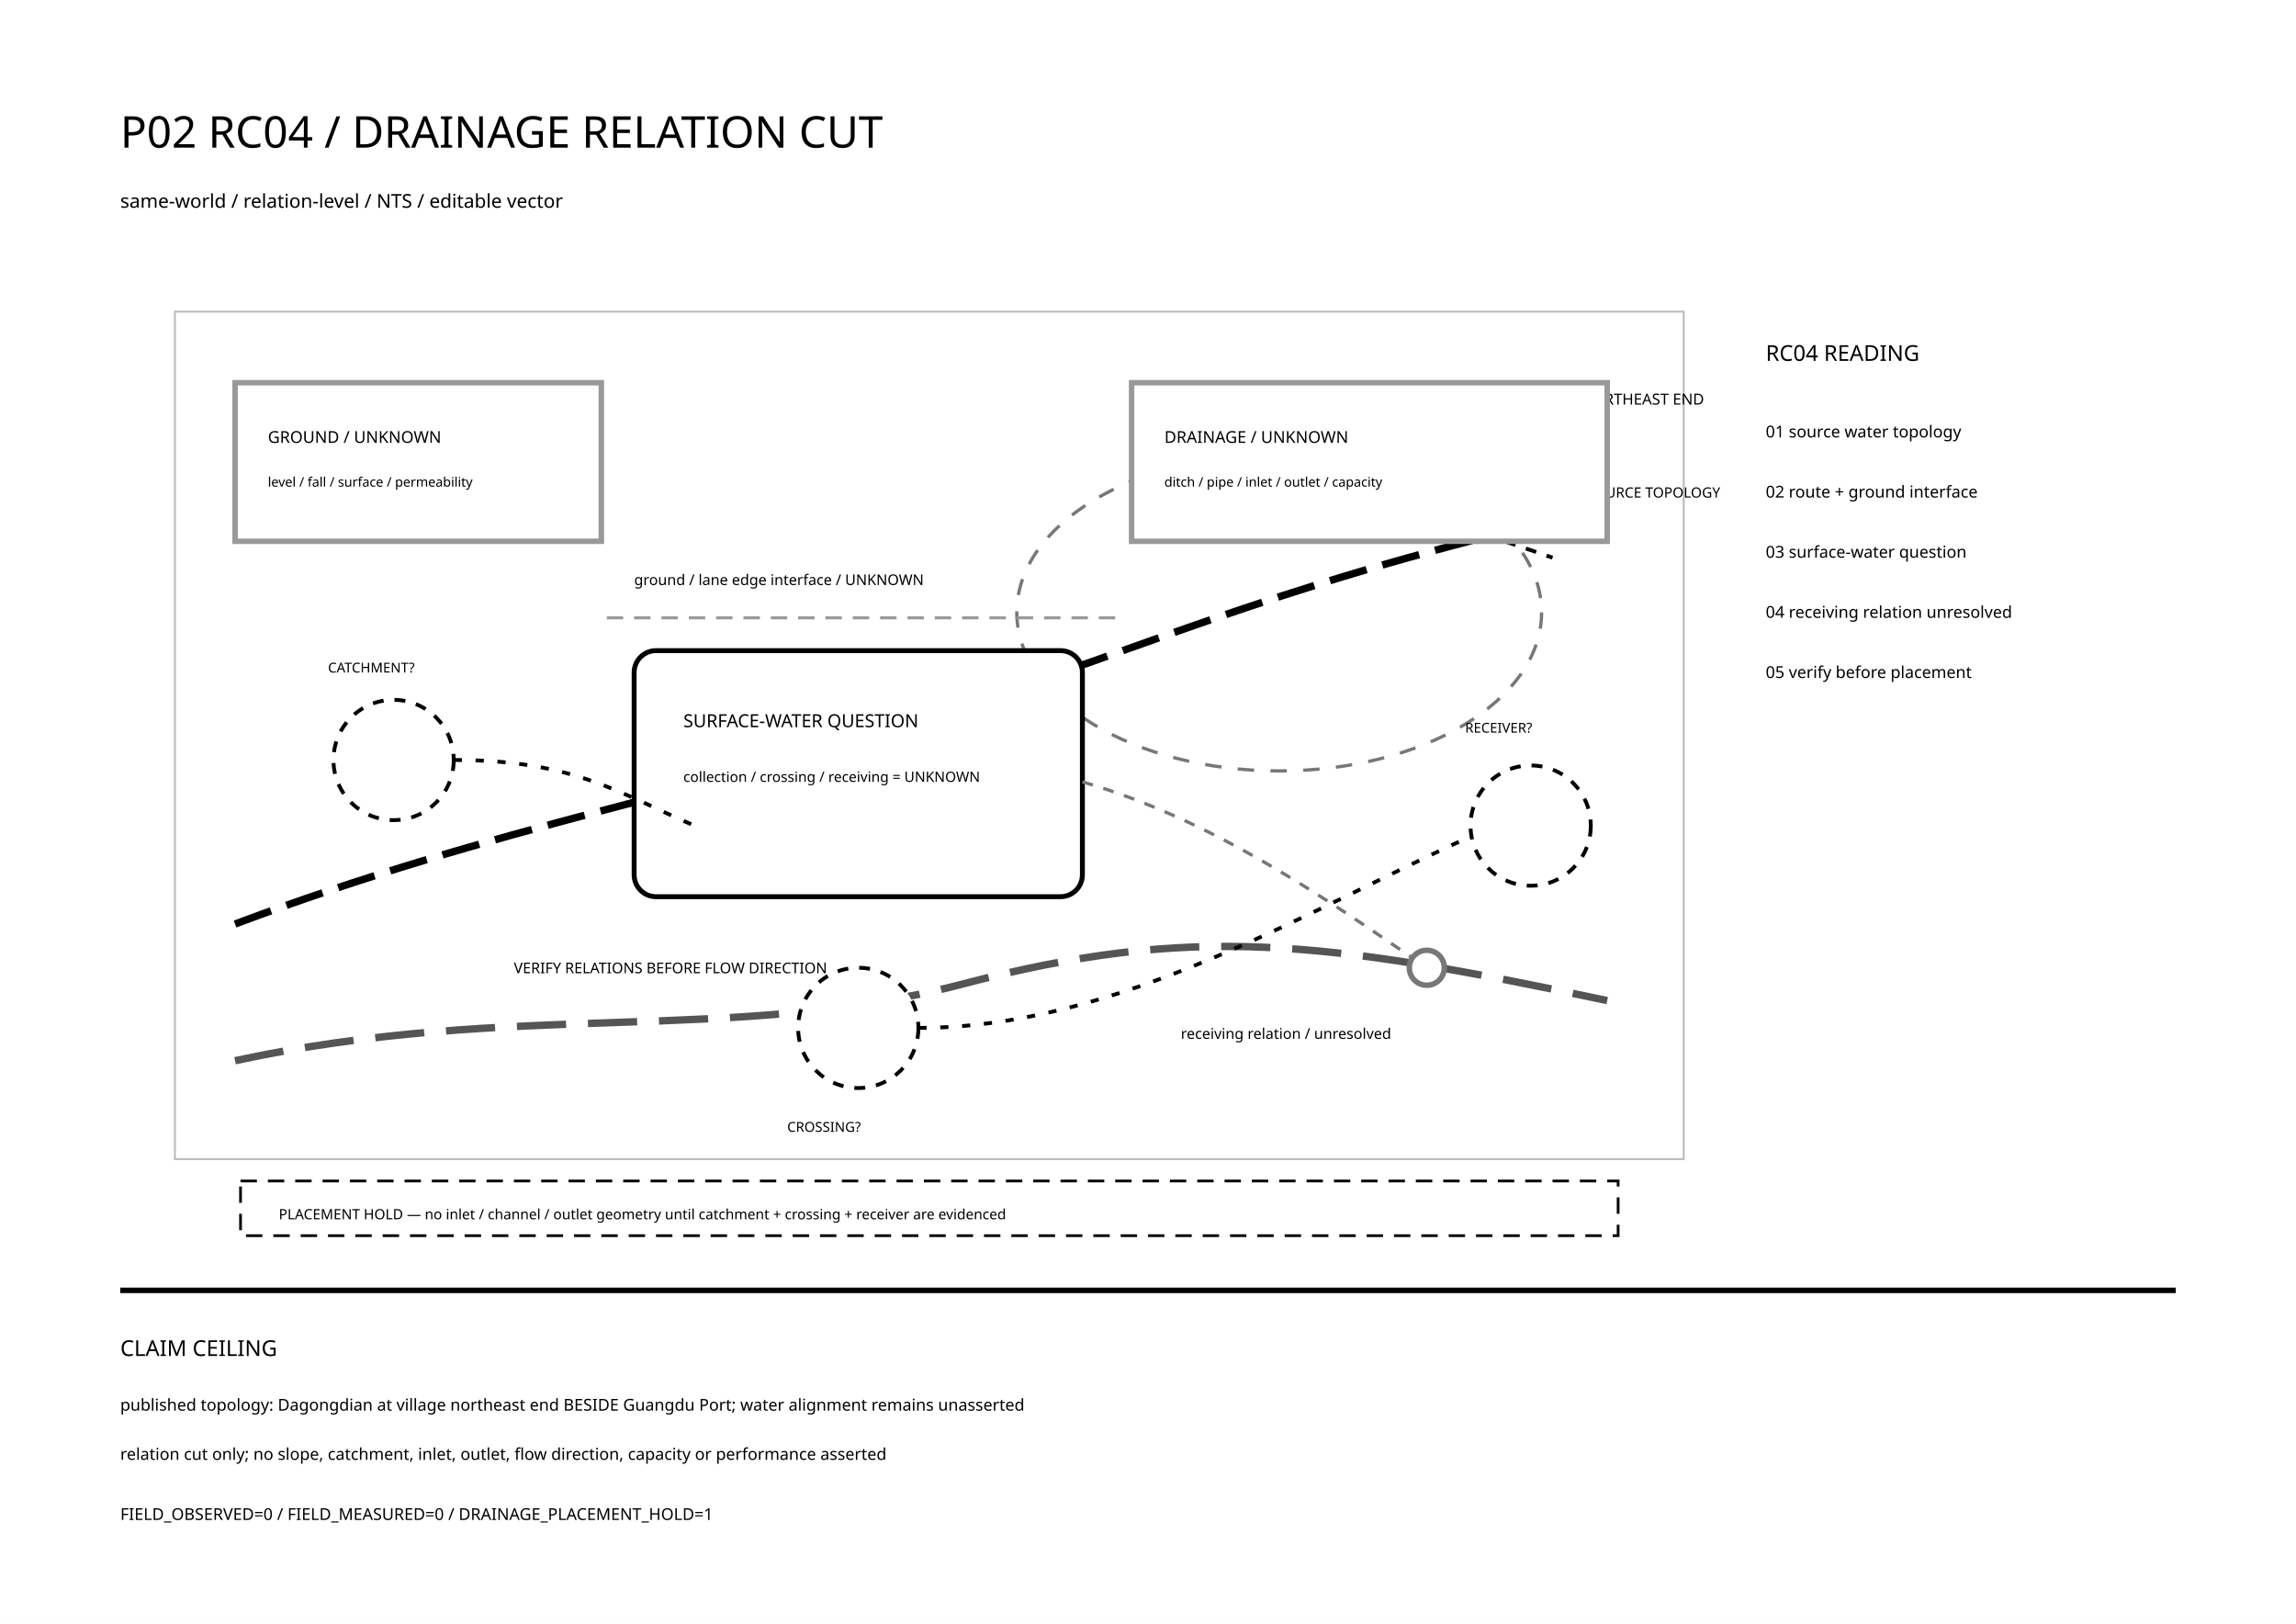
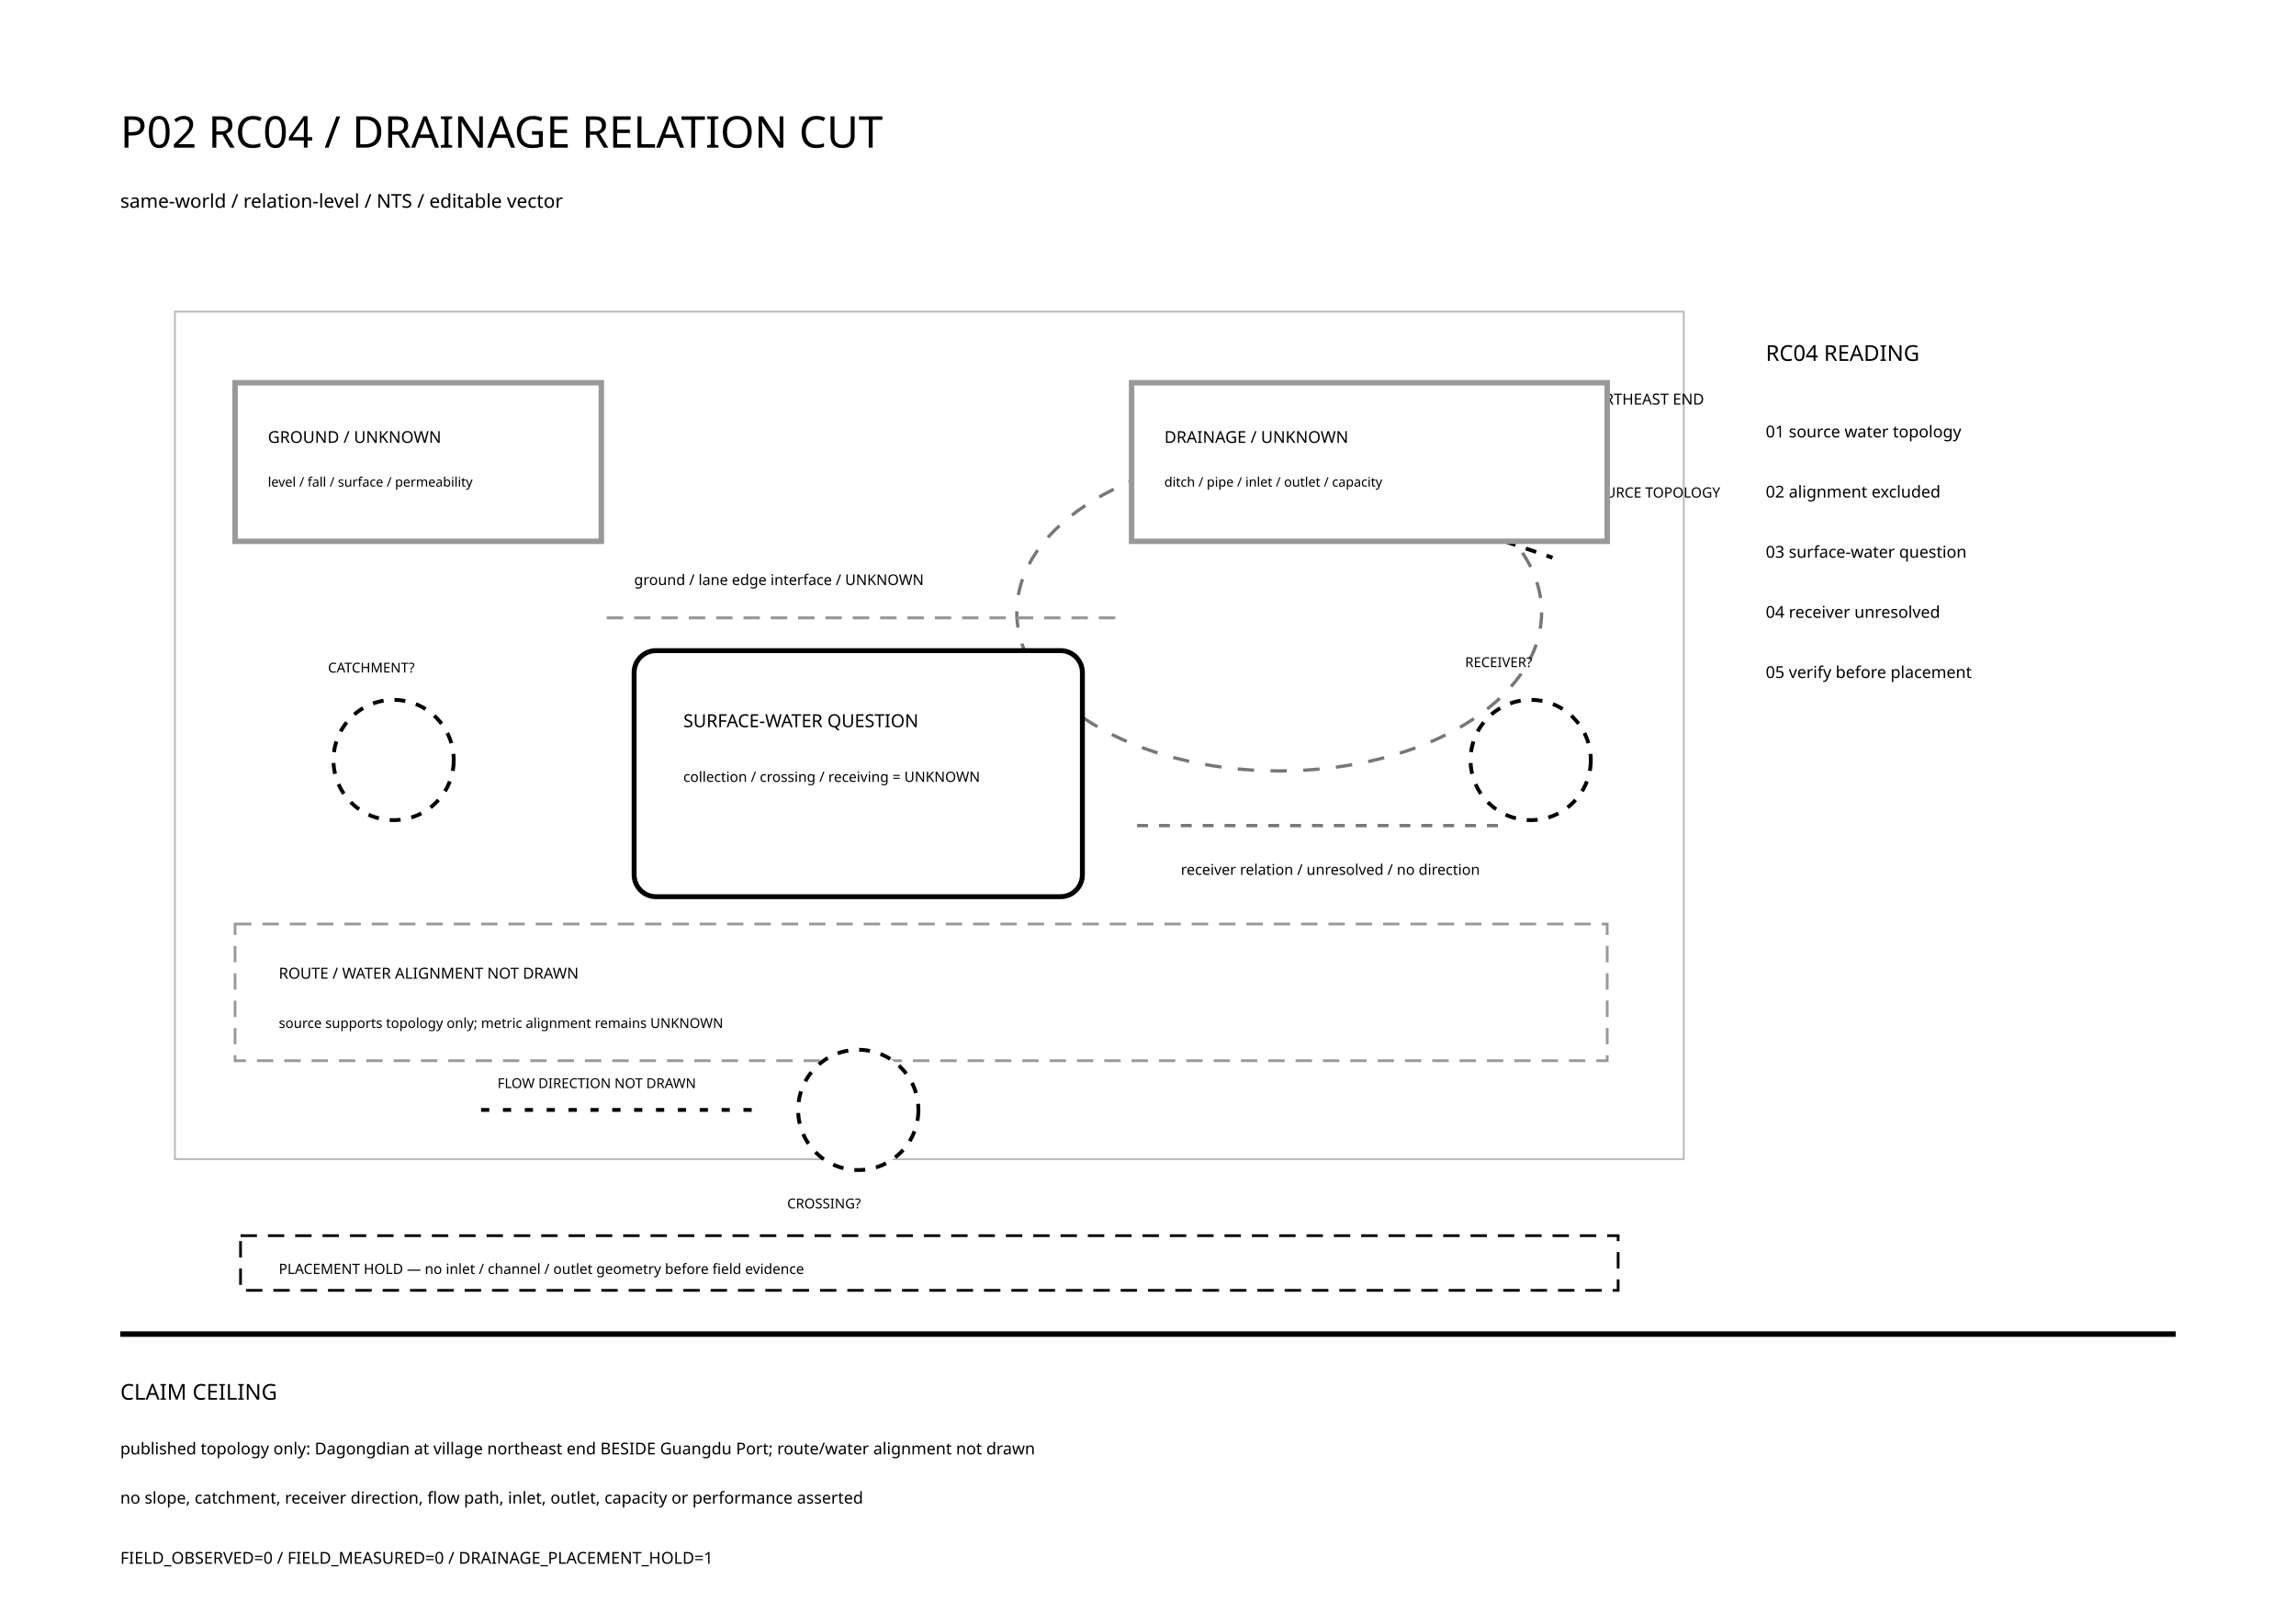
<svg xmlns="http://www.w3.org/2000/svg" width="420mm" height="297mm" viewBox="0 0 420 297">
  <rect width="420" height="297" fill="white" />
  <g id="L00-FRAME" font-family="sans-serif">
    <text x="22" y="27" font-size="8">P02 RC04 / DRAINAGE RELATION CUT</text>
    <text x="22" y="38" font-size="3.5">same-world / relation-level / NTS / editable vector</text>
  </g>
  <g id="L08-FIELD">
    <rect x="32" y="57" width="276" height="155" fill="none" stroke="#bbb" stroke-width="0.35" />
  </g>
  <g id="L10-RELATIONS" fill="none">
-     <path id="REL-ROUTE-PRIMARY-01" d="M43 169 C91 151 129 145 171 131 S239 105 294 93" stroke="black" stroke-width="1.35" stroke-dasharray="7 3" />
-     <path id="REL-WATER-01" d="M43 194 C94 183 134 191 176 180 S242 172 294 183" stroke="#555" stroke-width="1.35" stroke-dasharray="9 4" />
    <ellipse id="REL-CLUSTER-01" cx="234" cy="112" rx="48" ry="29" stroke="#777" stroke-width="0.6" stroke-dasharray="3 3" />
+   </g>
+   <g id="L11-UNASSERTED-GEOMETRY" font-family="sans-serif">
+     <rect x="43" y="169" width="251" height="25" fill="white" stroke="#999" stroke-width="0.5" stroke-dasharray="3 2" />
+     <text x="51" y="179" font-size="2.8">ROUTE / WATER ALIGNMENT NOT DRAWN</text>
+     <text x="51" y="188" font-size="2.5">source supports topology only; metric alignment remains UNKNOWN</text>
  </g>
  <g id="L12-SOURCE-TOPOLOGY" font-family="sans-serif">
    <circle id="RC04-DAGONGDIAN-TOPOLOGY-NODE" cx="247" cy="75" r="5" fill="white" stroke="black" stroke-width="0.8" />
    <text x="256" y="74" font-size="2.8">DAGONGDIAN / VILLAGE NORTHEAST END</text>
    <path id="RC04-GUANGDU-PORT-BESIDE-LINK" d="M247 80 C247 91 267 96 284 102" fill="none" stroke="black" stroke-width="0.7" stroke-dasharray="2 2" />
    <text x="258" y="91" font-size="2.6">BESIDE GUANGDU PORT / SOURCE TOPOLOGY</text>
  </g>
  <g id="L15-DRAINAGE" font-family="sans-serif">
    <rect id="RC04-SURFACE-WATER-QUESTION" x="116" y="119" width="82" height="45" rx="4" fill="white" stroke="black" stroke-width="0.9" />
    <text x="125" y="133" font-size="3.3">SURFACE-WATER QUESTION</text>
    <text x="125" y="143" font-size="2.6">collection / crossing / receiving = UNKNOWN</text>
-     <path id="RC04-RECEIVING-RELATION" d="M198 143 C222 150 242 164 261 177" fill="none" stroke="#777" stroke-width="0.6" stroke-dasharray="2 2" />
-     <circle cx="261" cy="177" r="3.2" fill="white" stroke="#777" />
-     <text x="216" y="190" font-size="2.7">receiving relation / unresolved</text>
+     <line id="RC04-RECEIVING-RELATION-HOLD" x1="208" y1="151" x2="276" y2="151" stroke="#777" stroke-width="0.6" stroke-dasharray="2 2" />
+     <text x="216" y="160" font-size="2.7">receiver relation / unresolved / no direction</text>
    <path id="RC04-EDGE-INTERFACE" d="M111 113 L205 113" stroke="#999" stroke-width="0.55" stroke-dasharray="3 2" />
    <text x="116" y="107" font-size="2.7">ground / lane edge interface / UNKNOWN</text>
  </g>
  <g id="L18-VERIFICATION" font-family="sans-serif">
    <circle id="RC04-CATCHMENT-VERIFY" cx="72" cy="139" r="11" fill="white" stroke="black" stroke-width="0.7" stroke-dasharray="2 2" />
    <text x="60" y="123" font-size="2.5">CATCHMENT?</text>
-     <circle id="RC04-CROSSING-VERIFY" cx="157" cy="188" r="11" fill="white" stroke="black" stroke-width="0.7" stroke-dasharray="2 2" />
-     <text x="144" y="207" font-size="2.5">CROSSING?</text>
-     <circle id="RC04-RECEIVER-VERIFY" cx="280" cy="151" r="11" fill="white" stroke="black" stroke-width="0.7" stroke-dasharray="2 2" />
-     <text x="268" y="134" font-size="2.5">RECEIVER?</text>
-     <path id="RC04-FLOW-DIRECTION-HOLD" d="M83 139 C105 139 113 145 127 151 M168 188 C205 188 240 166 269 153" fill="none" stroke="black" stroke-width="0.7" stroke-dasharray="1.5 2.5" />
-     <text x="94" y="178" font-size="2.7">VERIFY RELATIONS BEFORE FLOW DIRECTION</text>
-     <rect id="RC04-DRAINAGE-PLACEMENT-HOLD" x="44" y="216" width="252" height="10" fill="white" stroke="black" stroke-width="0.5" stroke-dasharray="3 2" />
-     <text x="51" y="223" font-size="2.6">PLACEMENT HOLD — no inlet / channel / outlet geometry until catchment + crossing + receiver are evidenced</text>
+     <circle id="RC04-CROSSING-VERIFY" cx="157" cy="203" r="11" fill="white" stroke="black" stroke-width="0.7" stroke-dasharray="2 2" />
+     <text x="144" y="221" font-size="2.5">CROSSING?</text>
+     <circle id="RC04-RECEIVER-VERIFY" cx="280" cy="139" r="11" fill="white" stroke="black" stroke-width="0.7" stroke-dasharray="2 2" />
+     <text x="268" y="122" font-size="2.5">RECEIVER?</text>
+     <line id="RC04-FLOW-DIRECTION-HOLD" x1="88" y1="203" x2="140" y2="203" stroke="black" stroke-width="0.7" stroke-dasharray="1.5 2.5" />
+     <text x="91" y="199" font-size="2.5">FLOW DIRECTION NOT DRAWN</text>
+     <rect id="RC04-DRAINAGE-PLACEMENT-HOLD" x="44" y="226" width="252" height="10" fill="white" stroke="black" stroke-width="0.5" stroke-dasharray="3 2" />
+     <text x="51" y="233" font-size="2.6">PLACEMENT HOLD — no inlet / channel / outlet geometry before field evidence</text>
  </g>
  <g id="L20-STATE" font-family="sans-serif">
    <rect x="43" y="70" width="67" height="29" fill="white" stroke="#999" />
    <text x="49" y="81" font-size="3">GROUND / UNKNOWN</text>
    <text x="49" y="89" font-size="2.4">level / fall / surface / permeability</text>
    <rect x="207" y="70" width="87" height="29" fill="white" stroke="#999" />
    <text x="213" y="81" font-size="3">DRAINAGE / UNKNOWN</text>
    <text x="213" y="89" font-size="2.4">ditch / pipe / inlet / outlet / capacity</text>
  </g>
  <g id="L30-READING" font-family="sans-serif">
    <text x="323" y="66" font-size="4">RC04 READING</text>
    <text x="323" y="80" font-size="3">01 source water topology</text>
-     <text x="323" y="91" font-size="3">02 route + ground interface</text>
+     <text x="323" y="91" font-size="3">02 alignment excluded</text>
    <text x="323" y="102" font-size="3">03 surface-water question</text>
-     <text x="323" y="113" font-size="3">04 receiving relation unresolved</text>
+     <text x="323" y="113" font-size="3">04 receiver unresolved</text>
    <text x="323" y="124" font-size="3">05 verify before placement</text>
  </g>
  <g id="L40-CLAIM" font-family="sans-serif">
-     <line x1="22" y1="236" x2="398" y2="236" stroke="black" />
-     <text x="22" y="248" font-size="4">CLAIM CEILING</text>
-     <text x="22" y="258" font-size="3">published topology: Dagongdian at village northeast end BESIDE Guangdu Port; water alignment remains unasserted</text>
-     <text x="22" y="267" font-size="3">relation cut only; no slope, catchment, inlet, outlet, flow direction, capacity or performance asserted</text>
-     <text x="22" y="278" font-size="3">FIELD_OBSERVED=0 / FIELD_MEASURED=0 / DRAINAGE_PLACEMENT_HOLD=1</text>
+     <line x1="22" y1="244" x2="398" y2="244" stroke="black" />
+     <text x="22" y="256" font-size="4">CLAIM CEILING</text>
+     <text x="22" y="266" font-size="3">published topology only: Dagongdian at village northeast end BESIDE Guangdu Port; route/water alignment not drawn</text>
+     <text x="22" y="275" font-size="3">no slope, catchment, receiver direction, flow path, inlet, outlet, capacity or performance asserted</text>
+     <text x="22" y="286" font-size="3">FIELD_OBSERVED=0 / FIELD_MEASURED=0 / DRAINAGE_PLACEMENT_HOLD=1</text>
  </g>
</svg>
